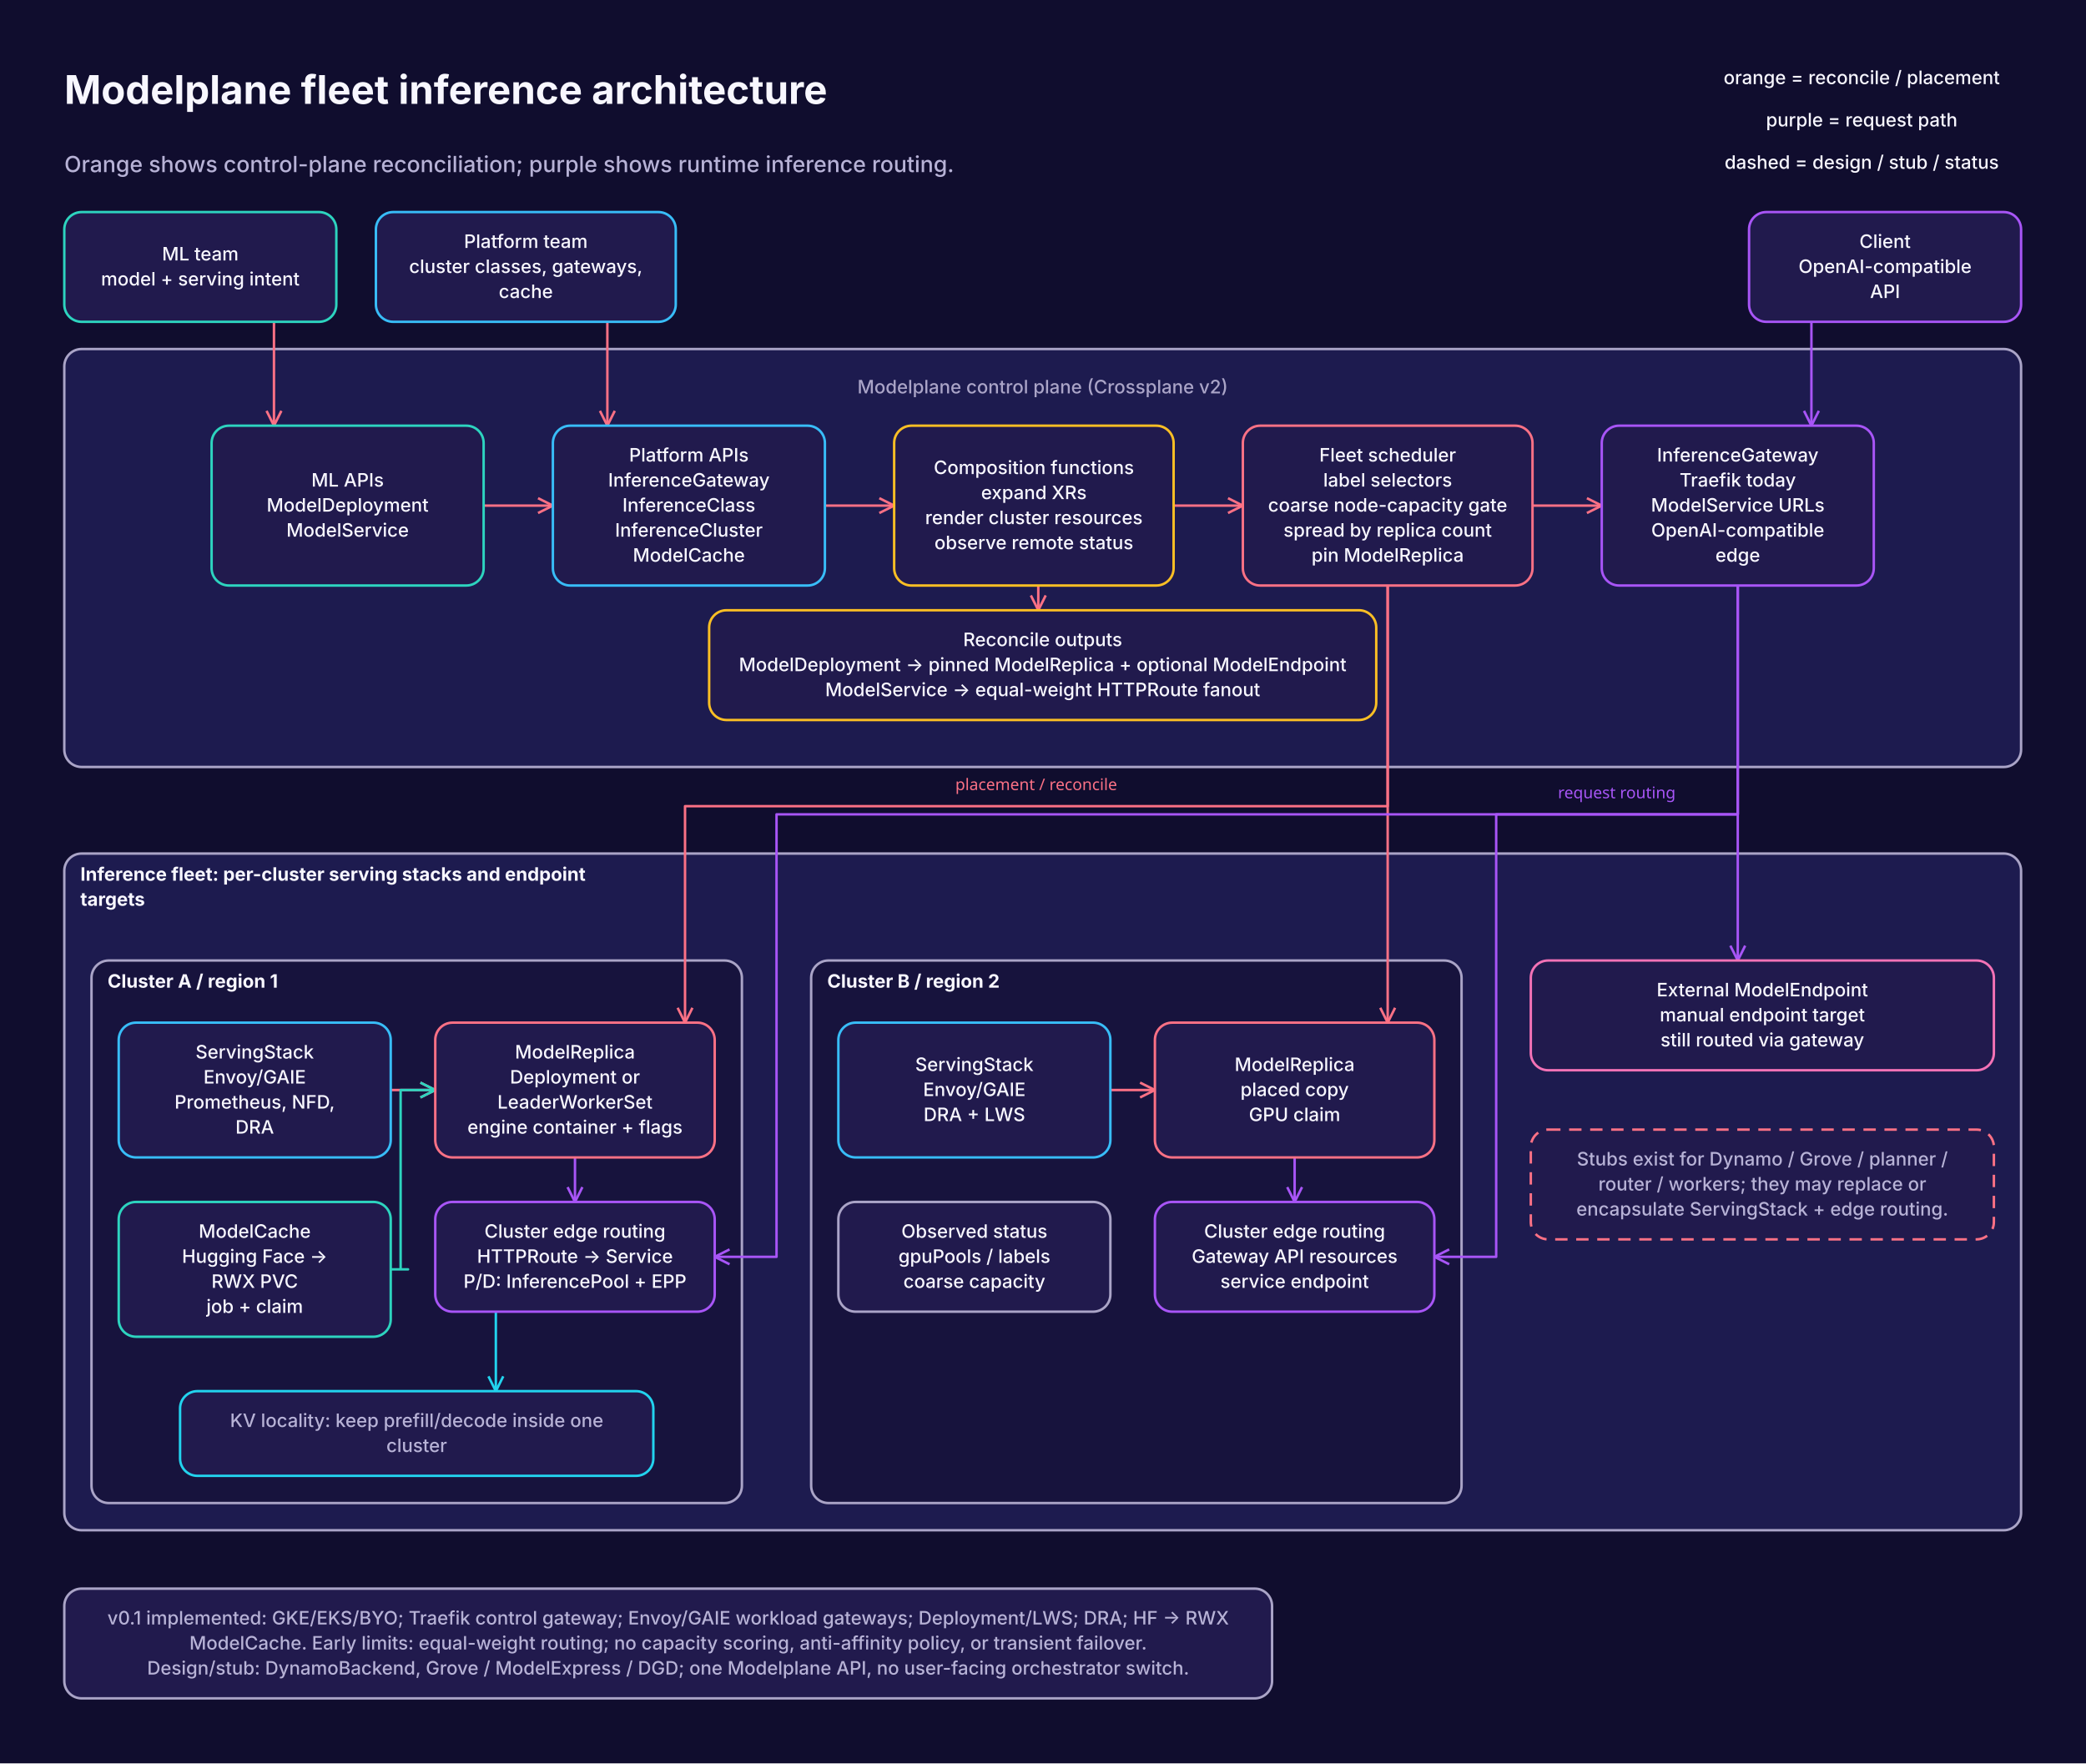
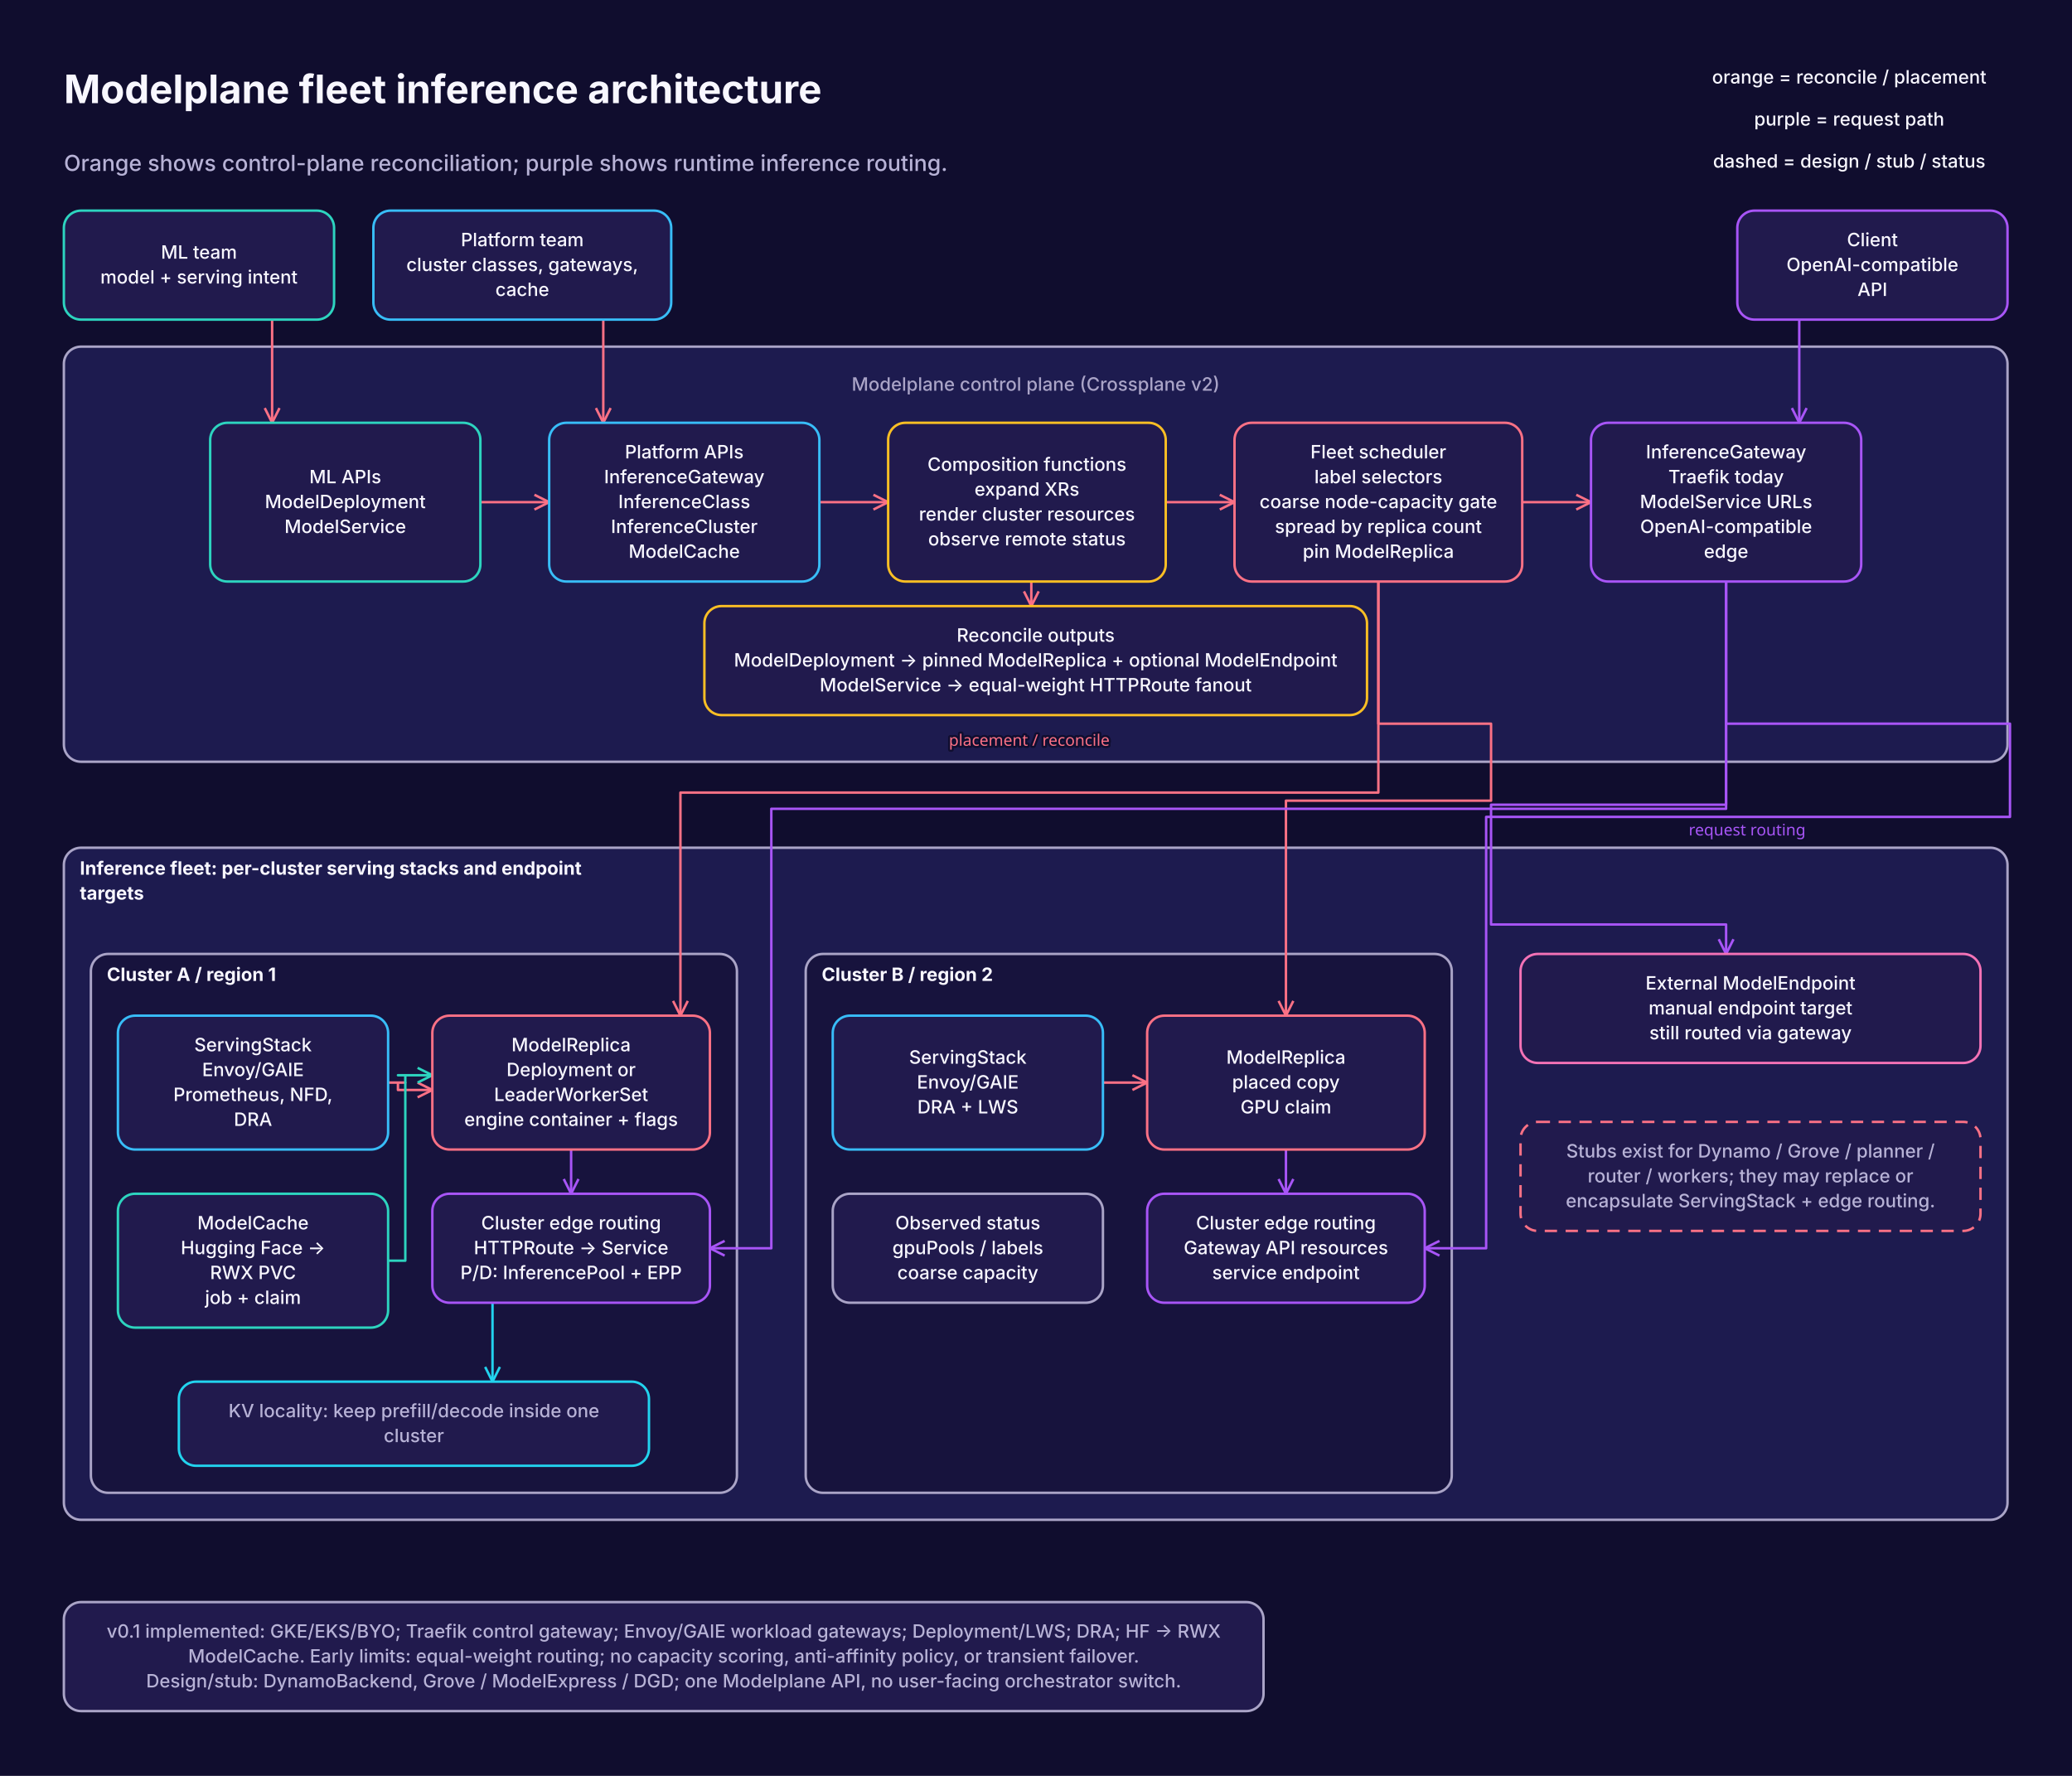
- <svg xmlns="http://www.w3.org/2000/svg" width="1687" height="1426" viewBox="0 0 1687 1426" role="img" aria-label="modelplane-fleet-inference">
+ <svg xmlns="http://www.w3.org/2000/svg" width="1687" height="1446" viewBox="0 0 1687 1446" role="img" aria-label="modelplane-fleet-inference">
  <rect width="100%" height="100%" fill="#100d2e" />
  <g id="boundaries">
    <rect x="52" y="282.25" width="1582.5" height="338" rx="14" fill="#1d1b4f" stroke="#aaa4c7" stroke-width="2" />
    <rect x="52" y="690.25" width="1582.5" height="547.25" rx="14" fill="#1d1b4f" stroke="#aaa4c7" stroke-width="2" />
    <rect x="74" y="776.75" width="526" height="438.75" rx="14" fill="#17133d" stroke="#aaa4c7" stroke-width="2" />
    <rect x="656" y="776.75" width="526" height="438.75" rx="14" fill="#17133d" stroke="#aaa4c7" stroke-width="2" />
  </g>
  <g id="corridor-dividers" />
  <g id="lines">
    <g data-line="$line-1">
      <polyline points="391.125,408.875 447.125,408.875" fill="none" stroke="#fb7185" stroke-width="2" stroke-linejoin="round" stroke-linecap="round" />
      <path d="M 435.125 414.875 L 447.125 408.875 L 435.125 402.875" fill="none" stroke="#fb7185" stroke-width="2" stroke-linejoin="round" />
    </g>
    <g data-line="$line-2">
      <polyline points="667.125,408.875 723.125,408.875" fill="none" stroke="#fb7185" stroke-width="2" stroke-linejoin="round" stroke-linecap="round" />
      <path d="M 711.125 414.875 L 723.125 408.875 L 711.125 402.875" fill="none" stroke="#fb7185" stroke-width="2" stroke-linejoin="round" />
    </g>
    <g data-line="$line-3">
      <polyline points="949.125,408.875 1005.125,408.875" fill="none" stroke="#fb7185" stroke-width="2" stroke-linejoin="round" stroke-linecap="round" />
      <path d="M 993.125 414.875 L 1005.125 408.875 L 993.125 402.875" fill="none" stroke="#fb7185" stroke-width="2" stroke-linejoin="round" />
    </g>
    <g data-line="$line-4">
      <polyline points="1239.375,408.875 1295.375,408.875" fill="none" stroke="#fb7185" stroke-width="2" stroke-linejoin="round" stroke-linecap="round" />
      <path d="M 1283.375 414.875 L 1295.375 408.875 L 1283.375 402.875" fill="none" stroke="#fb7185" stroke-width="2" stroke-linejoin="round" />
    </g>
    <g data-line="$line-5">
      <polyline points="839.688,473.5 839.688,487.5 839.688,469.5 839.688,493.5" fill="none" stroke="#fb7185" stroke-width="2" stroke-linejoin="round" stroke-linecap="round" />
      <path d="M 833.688 481.5 L 839.688 493.5 L 845.688 481.5" fill="none" stroke="#fb7185" stroke-width="2" stroke-linejoin="round" />
    </g>
    <g data-line="edge-to-locality">
      <polyline points="401,1060.75 401,1103 401,1101 401,1125" fill="none" stroke="#22d3ee" stroke-width="2" stroke-linejoin="round" stroke-linecap="round" />
      <path d="M 395 1113 L 401 1125 L 407 1113" fill="none" stroke="#22d3ee" stroke-width="2" stroke-linejoin="round" />
    </g>
    <g data-line="stack-to-replica">
-       <polyline points="316,881.5 330,881.5 324,881.5 352,881.5" fill="none" stroke="#fb7185" stroke-width="2" stroke-linejoin="round" stroke-linecap="round" />
-       <path d="M 340 887.5 L 352 881.5 L 340 875.5" fill="none" stroke="#fb7185" stroke-width="2" stroke-linejoin="round" />
+       <polyline points="316,881.5 330,881.5 324,881.5 324,887.5 352,887.5" fill="none" stroke="#fb7185" stroke-width="2" stroke-linejoin="round" stroke-linecap="round" />
+       <path d="M 340 893.5 L 352 887.5 L 340 881.5" fill="none" stroke="#fb7185" stroke-width="2" stroke-linejoin="round" />
    </g>
    <g data-line="cache-to-replica">
-       <polyline points="316,1026.5 330,1026.5 324,1026.5 324,881.5 352,881.5" fill="none" stroke="#2dd4bf" stroke-width="2" stroke-linejoin="round" stroke-linecap="round" />
-       <path d="M 340 887.5 L 352 881.5 L 340 875.5" fill="none" stroke="#2dd4bf" stroke-width="2" stroke-linejoin="round" />
+       <polyline points="316,1026.5 330,1026.5 330,875.5 324,875.5 352,875.5" fill="none" stroke="#2dd4bf" stroke-width="2" stroke-linejoin="round" stroke-linecap="round" />
+       <path d="M 340 881.5 L 352 875.5 L 340 869.5" fill="none" stroke="#2dd4bf" stroke-width="2" stroke-linejoin="round" />
    </g>
    <g data-line="replica-to-edge">
      <polyline points="465,936 465,950 465,948 465,972" fill="none" stroke="#a855f7" stroke-width="2" stroke-linejoin="round" stroke-linecap="round" />
      <path d="M 459 960 L 465 972 L 471 960" fill="none" stroke="#a855f7" stroke-width="2" stroke-linejoin="round" />
    </g>
    <g data-line="stack-to-replica">
      <polyline points="898,881.5 912,881.5 910,881.5 934,881.5" fill="none" stroke="#fb7185" stroke-width="2" stroke-linejoin="round" stroke-linecap="round" />
      <path d="M 922 887.5 L 934 881.5 L 922 875.5" fill="none" stroke="#fb7185" stroke-width="2" stroke-linejoin="round" />
    </g>
    <g data-line="replica-to-edge">
      <polyline points="1047,936 1047,950 1047,948 1047,972" fill="none" stroke="#a855f7" stroke-width="2" stroke-linejoin="round" stroke-linecap="round" />
      <path d="M 1041 960 L 1047 972 L 1053 960" fill="none" stroke="#a855f7" stroke-width="2" stroke-linejoin="round" />
    </g>
    <g data-line="place-cluster-a">
-       <polyline points="1122.25,473.5 1122.25,589.25 1122.25,651.95 554,651.95 554,827" fill="none" stroke="#fb7185" stroke-width="2" stroke-linejoin="round" stroke-linecap="round" />
+       <polyline points="1122.25,473.5 1122.25,589.25 1122.25,645.35 554,645.35 554,827" fill="none" stroke="#fb7185" stroke-width="2" stroke-linejoin="round" stroke-linecap="round" />
      <path d="M 548 815 L 554 827 L 560 815" fill="none" stroke="#fb7185" stroke-width="2" stroke-linejoin="round" />
    </g>
    <g data-line="place-cluster-b">
-       <polyline points="1122.25,473.5 1122.25,589.25 1122.25,827" fill="none" stroke="#fb7185" stroke-width="2" stroke-linejoin="round" stroke-linecap="round" />
-       <path d="M 1116.25 815 L 1122.25 827 L 1128.25 815" fill="none" stroke="#fb7185" stroke-width="2" stroke-linejoin="round" />
+       <polyline points="1122.25,473.5 1122.25,589.25 1214,589.25 1214,651.95 1047,651.95 1047,827" fill="none" stroke="#fb7185" stroke-width="2" stroke-linejoin="round" stroke-linecap="round" />
+       <path d="M 1041 815 L 1047 827 L 1053 815" fill="none" stroke="#fb7185" stroke-width="2" stroke-linejoin="round" />
    </g>
    <g data-line="request-cluster-a">
      <polyline points="1405.375,473.5 1405.375,589.25 1405.375,658.55 628,658.55 628,1016.375 578,1016.375" fill="none" stroke="#a855f7" stroke-width="2" stroke-linejoin="round" stroke-linecap="round" />
      <path d="M 590 1010.375 L 578 1016.375 L 590 1022.375" fill="none" stroke="#a855f7" stroke-width="2" stroke-linejoin="round" />
    </g>
    <g data-line="request-cluster-b">
-       <polyline points="1405.375,473.5 1405.375,589.25 1405.375,658.55 1210,658.55 1210,1016.375 1160,1016.375" fill="none" stroke="#a855f7" stroke-width="2" stroke-linejoin="round" stroke-linecap="round" />
+       <polyline points="1405.375,473.5 1405.375,589.25 1636.5,589.25 1636.5,665.15 1210,665.15 1210,1016.375 1160,1016.375" fill="none" stroke="#a855f7" stroke-width="2" stroke-linejoin="round" stroke-linecap="round" />
      <path d="M 1172 1010.375 L 1160 1016.375 L 1172 1022.375" fill="none" stroke="#a855f7" stroke-width="2" stroke-linejoin="round" />
    </g>
    <g data-line="request-external">
-       <polyline points="1405.375,473.5 1405.375,589.25 1405.375,776.75" fill="none" stroke="#a855f7" stroke-width="2" stroke-linejoin="round" stroke-linecap="round" />
+       <polyline points="1405.375,473.5 1405.375,589.25 1405.375,655.25 1214,655.25 1214,752.75 1405.375,752.75 1405.375,776.75" fill="none" stroke="#a855f7" stroke-width="2" stroke-linejoin="round" stroke-linecap="round" />
      <path d="M 1399.375 764.75 L 1405.375 776.75 L 1411.375 764.75" fill="none" stroke="#a855f7" stroke-width="2" stroke-linejoin="round" />
    </g>
    <g data-line="$line-17">
      <polyline points="221.562,260.25 221.562,274.25 221.562,271.25 221.562,344.25" fill="none" stroke="#fb7185" stroke-width="2" stroke-linejoin="round" stroke-linecap="round" />
      <path d="M 215.562 332.25 L 221.562 344.25 L 227.562 332.25" fill="none" stroke="#fb7185" stroke-width="2" stroke-linejoin="round" />
    </g>
    <g data-line="$line-18">
      <polyline points="491.188,260.25 491.188,274.25 491.188,271.25 491.188,344.25" fill="none" stroke="#fb7185" stroke-width="2" stroke-linejoin="round" stroke-linecap="round" />
      <path d="M 485.188 332.25 L 491.188 344.25 L 497.188 332.25" fill="none" stroke="#fb7185" stroke-width="2" stroke-linejoin="round" />
    </g>
    <g data-line="$line-19">
      <polyline points="1464.938,260.25 1464.938,274.25 1464.938,271.25 1464.938,344.25" fill="none" stroke="#a855f7" stroke-width="2" stroke-linejoin="round" stroke-linecap="round" />
      <path d="M 1458.938 332.25 L 1464.938 344.25 L 1470.938 332.25" fill="none" stroke="#a855f7" stroke-width="2" stroke-linejoin="round" />
    </g>
  </g>
  <g id="objects">
    <rect x="52" y="171.5" width="220" height="88.75" rx="14" fill="#211a4d" stroke="#2dd4bf" stroke-width="2" />
    <rect x="304" y="171.5" width="242.5" height="88.75" rx="14" fill="#211a4d" stroke="#38bdf8" stroke-width="2" />
    <rect x="1414.5" y="171.5" width="220" height="88.75" rx="14" fill="#211a4d" stroke="#a855f7" stroke-width="2" />
    <rect x="678.25" y="294.25" width="330" height="38" rx="14" fill="transparent" stroke="transparent" stroke-width="2" />
    <rect x="171.125" y="344.25" width="220" height="129.25" rx="14" fill="#211a4d" stroke="#2dd4bf" stroke-width="2" />
    <rect x="447.125" y="344.25" width="220" height="129.25" rx="14" fill="#211a4d" stroke="#38bdf8" stroke-width="2" />
    <rect x="723.125" y="344.25" width="226" height="129.25" rx="14" fill="#211a4d" stroke="#fbbf24" stroke-width="2" />
    <rect x="1005.125" y="344.25" width="234.25" height="129.25" rx="14" fill="#211a4d" stroke="#fb7185" stroke-width="2" />
    <rect x="1295.375" y="344.25" width="220" height="129.25" rx="14" fill="#211a4d" stroke="#a855f7" stroke-width="2" />
    <rect x="573.5" y="493.5" width="539.5" height="88.75" rx="14" fill="#211a4d" stroke="#fbbf24" stroke-width="2" />
    <rect x="96" y="827" width="220" height="109" rx="14" fill="#211a4d" stroke="#38bdf8" stroke-width="2" />
    <rect x="352" y="827" width="226" height="109" rx="14" fill="#211a4d" stroke="#fb7185" stroke-width="2" />
    <rect x="96" y="972" width="220" height="109" rx="14" fill="#211a4d" stroke="#2dd4bf" stroke-width="2" />
    <rect x="352" y="972" width="226" height="88.75" rx="14" fill="#211a4d" stroke="#a855f7" stroke-width="2" />
    <rect x="145.625" y="1125" width="382.75" height="68.5" rx="14" fill="#211a4d" stroke="#22d3ee" stroke-width="2" />
    <rect x="678" y="827" width="220" height="109" rx="14" fill="#211a4d" stroke="#38bdf8" stroke-width="2" />
    <rect x="934" y="827" width="226" height="109" rx="14" fill="#211a4d" stroke="#fb7185" stroke-width="2" />
    <rect x="678" y="972" width="220" height="88.75" rx="14" fill="#211a4d" stroke="#aaa4c7" stroke-width="2" />
    <rect x="934" y="972" width="226" height="88.75" rx="14" fill="#211a4d" stroke="#a855f7" stroke-width="2" />
    <rect x="1238" y="776.75" width="374.5" height="88.75" rx="14" fill="#211a4d" stroke="#f472b6" stroke-width="2" />
    <rect x="1238" y="913.5" width="374.5" height="88.75" rx="14" fill="#211a4d" stroke="#fb7185" stroke-width="2" stroke-dasharray="10 7" />
-     <rect x="52" y="1284.7" width="976.75" height="88.75" rx="14" fill="#211a4d" stroke="#aaa4c7" stroke-width="2" />
+     <rect x="52" y="1304.5" width="976.75" height="88.75" rx="14" fill="#211a4d" stroke="#aaa4c7" stroke-width="2" />
  </g>
  <g id="ports" />
  <g id="text">
    <text x="52" y="84" text-anchor="start" fill="#f8f7ff" font-family="Inter, ui-sans-serif, system-ui, sans-serif" font-size="32" font-weight="700">Modelplane fleet inference architecture</text>
    <text x="52" y="139.2" text-anchor="start" fill="#b7b2d6" font-family="Inter, ui-sans-serif, system-ui, sans-serif" font-size="18" font-weight="450">Orange shows control-plane reconciliation; purple shows runtime inference routing.</text>
    <text x="1505.625" y="68" text-anchor="middle" fill="#f8f7ff" font-family="Inter, ui-sans-serif, system-ui, sans-serif" font-size="15" font-weight="450">orange = reconcile / placement</text>
    <text x="1505.625" y="102.25" text-anchor="middle" fill="#f8f7ff" font-family="Inter, ui-sans-serif, system-ui, sans-serif" font-size="15" font-weight="450">purple = request path</text>
    <text x="1505.625" y="136.5" text-anchor="middle" fill="#f8f7ff" font-family="Inter, ui-sans-serif, system-ui, sans-serif" font-size="15" font-weight="450">dashed = design / stub / status</text>
    <text x="162" y="210.625" text-anchor="middle" fill="#f8f7ff" font-family="Inter, ui-sans-serif, system-ui, sans-serif" font-size="15" font-weight="450">ML team</text>
    <text x="162" y="230.875" text-anchor="middle" fill="#f8f7ff" font-family="Inter, ui-sans-serif, system-ui, sans-serif" font-size="15" font-weight="450">model + serving intent</text>
    <text x="425.25" y="200.5" text-anchor="middle" fill="#f8f7ff" font-family="Inter, ui-sans-serif, system-ui, sans-serif" font-size="15" font-weight="450">Platform team</text>
    <text x="425.25" y="220.75" text-anchor="middle" fill="#f8f7ff" font-family="Inter, ui-sans-serif, system-ui, sans-serif" font-size="15" font-weight="450">cluster classes, gateways,</text>
    <text x="425.25" y="241" text-anchor="middle" fill="#f8f7ff" font-family="Inter, ui-sans-serif, system-ui, sans-serif" font-size="15" font-weight="450">cache</text>
    <text x="1524.5" y="200.5" text-anchor="middle" fill="#f8f7ff" font-family="Inter, ui-sans-serif, system-ui, sans-serif" font-size="15" font-weight="450">Client</text>
    <text x="1524.5" y="220.75" text-anchor="middle" fill="#f8f7ff" font-family="Inter, ui-sans-serif, system-ui, sans-serif" font-size="15" font-weight="450">OpenAI-compatible</text>
    <text x="1524.5" y="241" text-anchor="middle" fill="#f8f7ff" font-family="Inter, ui-sans-serif, system-ui, sans-serif" font-size="15" font-weight="450">API</text>
    <text x="843.25" y="318.125" text-anchor="middle" fill="#aaa4c7" font-family="Inter, ui-sans-serif, system-ui, sans-serif" font-size="15" font-weight="450">Modelplane control plane (Crossplane v2)</text>
    <text x="281.125" y="393.5" text-anchor="middle" fill="#f8f7ff" font-family="Inter, ui-sans-serif, system-ui, sans-serif" font-size="15" font-weight="450">ML APIs</text>
    <text x="281.125" y="413.75" text-anchor="middle" fill="#f8f7ff" font-family="Inter, ui-sans-serif, system-ui, sans-serif" font-size="15" font-weight="450">ModelDeployment</text>
    <text x="281.125" y="434" text-anchor="middle" fill="#f8f7ff" font-family="Inter, ui-sans-serif, system-ui, sans-serif" font-size="15" font-weight="450">ModelService</text>
    <text x="557.125" y="373.25" text-anchor="middle" fill="#f8f7ff" font-family="Inter, ui-sans-serif, system-ui, sans-serif" font-size="15" font-weight="450">Platform APIs</text>
    <text x="557.125" y="393.5" text-anchor="middle" fill="#f8f7ff" font-family="Inter, ui-sans-serif, system-ui, sans-serif" font-size="15" font-weight="450">InferenceGateway</text>
    <text x="557.125" y="413.75" text-anchor="middle" fill="#f8f7ff" font-family="Inter, ui-sans-serif, system-ui, sans-serif" font-size="15" font-weight="450">InferenceClass</text>
    <text x="557.125" y="434" text-anchor="middle" fill="#f8f7ff" font-family="Inter, ui-sans-serif, system-ui, sans-serif" font-size="15" font-weight="450">InferenceCluster</text>
    <text x="557.125" y="454.25" text-anchor="middle" fill="#f8f7ff" font-family="Inter, ui-sans-serif, system-ui, sans-serif" font-size="15" font-weight="450">ModelCache</text>
    <text x="836.125" y="383.375" text-anchor="middle" fill="#f8f7ff" font-family="Inter, ui-sans-serif, system-ui, sans-serif" font-size="15" font-weight="450">Composition functions</text>
    <text x="836.125" y="403.625" text-anchor="middle" fill="#f8f7ff" font-family="Inter, ui-sans-serif, system-ui, sans-serif" font-size="15" font-weight="450">expand XRs</text>
    <text x="836.125" y="423.875" text-anchor="middle" fill="#f8f7ff" font-family="Inter, ui-sans-serif, system-ui, sans-serif" font-size="15" font-weight="450">render cluster resources</text>
    <text x="836.125" y="444.125" text-anchor="middle" fill="#f8f7ff" font-family="Inter, ui-sans-serif, system-ui, sans-serif" font-size="15" font-weight="450">observe remote status</text>
    <text x="1122.25" y="373.25" text-anchor="middle" fill="#f8f7ff" font-family="Inter, ui-sans-serif, system-ui, sans-serif" font-size="15" font-weight="450">Fleet scheduler</text>
    <text x="1122.25" y="393.5" text-anchor="middle" fill="#f8f7ff" font-family="Inter, ui-sans-serif, system-ui, sans-serif" font-size="15" font-weight="450">label selectors</text>
    <text x="1122.25" y="413.75" text-anchor="middle" fill="#f8f7ff" font-family="Inter, ui-sans-serif, system-ui, sans-serif" font-size="15" font-weight="450">coarse node-capacity gate</text>
    <text x="1122.25" y="434" text-anchor="middle" fill="#f8f7ff" font-family="Inter, ui-sans-serif, system-ui, sans-serif" font-size="15" font-weight="450">spread by replica count</text>
    <text x="1122.25" y="454.25" text-anchor="middle" fill="#f8f7ff" font-family="Inter, ui-sans-serif, system-ui, sans-serif" font-size="15" font-weight="450">pin ModelReplica</text>
    <text x="1405.375" y="373.25" text-anchor="middle" fill="#f8f7ff" font-family="Inter, ui-sans-serif, system-ui, sans-serif" font-size="15" font-weight="450">InferenceGateway</text>
    <text x="1405.375" y="393.5" text-anchor="middle" fill="#f8f7ff" font-family="Inter, ui-sans-serif, system-ui, sans-serif" font-size="15" font-weight="450">Traefik today</text>
    <text x="1405.375" y="413.75" text-anchor="middle" fill="#f8f7ff" font-family="Inter, ui-sans-serif, system-ui, sans-serif" font-size="15" font-weight="450">ModelService URLs</text>
    <text x="1405.375" y="434" text-anchor="middle" fill="#f8f7ff" font-family="Inter, ui-sans-serif, system-ui, sans-serif" font-size="15" font-weight="450">OpenAI-compatible</text>
    <text x="1405.375" y="454.25" text-anchor="middle" fill="#f8f7ff" font-family="Inter, ui-sans-serif, system-ui, sans-serif" font-size="15" font-weight="450">edge</text>
    <text x="843.25" y="522.5" text-anchor="middle" fill="#f8f7ff" font-family="Inter, ui-sans-serif, system-ui, sans-serif" font-size="15" font-weight="450">Reconcile outputs</text>
    <text x="843.25" y="542.75" text-anchor="middle" fill="#f8f7ff" font-family="Inter, ui-sans-serif, system-ui, sans-serif" font-size="15" font-weight="450">ModelDeployment → pinned ModelReplica + optional ModelEndpoint</text>
    <text x="843.25" y="563" text-anchor="middle" fill="#f8f7ff" font-family="Inter, ui-sans-serif, system-ui, sans-serif" font-size="15" font-weight="450">ModelService → equal-weight HTTPRoute fanout</text>
    <text x="65" y="712.25" text-anchor="start" fill="#f8f7ff" font-family="Inter, ui-sans-serif, system-ui, sans-serif" font-size="15" font-weight="700">Inference fleet: per-cluster serving stacks and endpoint</text>
    <text x="65" y="732.5" text-anchor="start" fill="#f8f7ff" font-family="Inter, ui-sans-serif, system-ui, sans-serif" font-size="15" font-weight="700">targets</text>
    <text x="87" y="798.75" text-anchor="start" fill="#f8f7ff" font-family="Inter, ui-sans-serif, system-ui, sans-serif" font-size="15" font-weight="700">Cluster A / region 1</text>
    <text x="206" y="856" text-anchor="middle" fill="#f8f7ff" font-family="Inter, ui-sans-serif, system-ui, sans-serif" font-size="15" font-weight="450">ServingStack</text>
    <text x="206" y="876.25" text-anchor="middle" fill="#f8f7ff" font-family="Inter, ui-sans-serif, system-ui, sans-serif" font-size="15" font-weight="450">Envoy/GAIE</text>
    <text x="206" y="896.5" text-anchor="middle" fill="#f8f7ff" font-family="Inter, ui-sans-serif, system-ui, sans-serif" font-size="15" font-weight="450">Prometheus, NFD,</text>
    <text x="206" y="916.75" text-anchor="middle" fill="#f8f7ff" font-family="Inter, ui-sans-serif, system-ui, sans-serif" font-size="15" font-weight="450">DRA</text>
    <text x="465" y="856" text-anchor="middle" fill="#f8f7ff" font-family="Inter, ui-sans-serif, system-ui, sans-serif" font-size="15" font-weight="450">ModelReplica</text>
    <text x="465" y="876.25" text-anchor="middle" fill="#f8f7ff" font-family="Inter, ui-sans-serif, system-ui, sans-serif" font-size="15" font-weight="450">Deployment or</text>
    <text x="465" y="896.5" text-anchor="middle" fill="#f8f7ff" font-family="Inter, ui-sans-serif, system-ui, sans-serif" font-size="15" font-weight="450">LeaderWorkerSet</text>
    <text x="465" y="916.75" text-anchor="middle" fill="#f8f7ff" font-family="Inter, ui-sans-serif, system-ui, sans-serif" font-size="15" font-weight="450">engine container + flags</text>
    <text x="206" y="1001" text-anchor="middle" fill="#f8f7ff" font-family="Inter, ui-sans-serif, system-ui, sans-serif" font-size="15" font-weight="450">ModelCache</text>
    <text x="206" y="1021.25" text-anchor="middle" fill="#f8f7ff" font-family="Inter, ui-sans-serif, system-ui, sans-serif" font-size="15" font-weight="450">Hugging Face →</text>
    <text x="206" y="1041.5" text-anchor="middle" fill="#f8f7ff" font-family="Inter, ui-sans-serif, system-ui, sans-serif" font-size="15" font-weight="450">RWX PVC</text>
    <text x="206" y="1061.75" text-anchor="middle" fill="#f8f7ff" font-family="Inter, ui-sans-serif, system-ui, sans-serif" font-size="15" font-weight="450">job + claim</text>
    <text x="465" y="1001" text-anchor="middle" fill="#f8f7ff" font-family="Inter, ui-sans-serif, system-ui, sans-serif" font-size="15" font-weight="450">Cluster edge routing</text>
    <text x="465" y="1021.25" text-anchor="middle" fill="#f8f7ff" font-family="Inter, ui-sans-serif, system-ui, sans-serif" font-size="15" font-weight="450">HTTPRoute → Service</text>
    <text x="465" y="1041.5" text-anchor="middle" fill="#f8f7ff" font-family="Inter, ui-sans-serif, system-ui, sans-serif" font-size="15" font-weight="450">P/D: InferencePool + EPP</text>
    <text x="337" y="1154" text-anchor="middle" fill="#b7b2d6" font-family="Inter, ui-sans-serif, system-ui, sans-serif" font-size="15" font-weight="450">KV locality: keep prefill/decode inside one</text>
    <text x="337" y="1174.25" text-anchor="middle" fill="#b7b2d6" font-family="Inter, ui-sans-serif, system-ui, sans-serif" font-size="15" font-weight="450">cluster</text>
    <text x="669" y="798.75" text-anchor="start" fill="#f8f7ff" font-family="Inter, ui-sans-serif, system-ui, sans-serif" font-size="15" font-weight="700">Cluster B / region 2</text>
    <text x="788" y="866.125" text-anchor="middle" fill="#f8f7ff" font-family="Inter, ui-sans-serif, system-ui, sans-serif" font-size="15" font-weight="450">ServingStack</text>
    <text x="788" y="886.375" text-anchor="middle" fill="#f8f7ff" font-family="Inter, ui-sans-serif, system-ui, sans-serif" font-size="15" font-weight="450">Envoy/GAIE</text>
    <text x="788" y="906.625" text-anchor="middle" fill="#f8f7ff" font-family="Inter, ui-sans-serif, system-ui, sans-serif" font-size="15" font-weight="450">DRA + LWS</text>
    <text x="1047" y="866.125" text-anchor="middle" fill="#f8f7ff" font-family="Inter, ui-sans-serif, system-ui, sans-serif" font-size="15" font-weight="450">ModelReplica</text>
    <text x="1047" y="886.375" text-anchor="middle" fill="#f8f7ff" font-family="Inter, ui-sans-serif, system-ui, sans-serif" font-size="15" font-weight="450">placed copy</text>
    <text x="1047" y="906.625" text-anchor="middle" fill="#f8f7ff" font-family="Inter, ui-sans-serif, system-ui, sans-serif" font-size="15" font-weight="450">GPU claim</text>
    <text x="788" y="1001" text-anchor="middle" fill="#f8f7ff" font-family="Inter, ui-sans-serif, system-ui, sans-serif" font-size="15" font-weight="450">Observed status</text>
    <text x="788" y="1021.25" text-anchor="middle" fill="#f8f7ff" font-family="Inter, ui-sans-serif, system-ui, sans-serif" font-size="15" font-weight="450">gpuPools / labels</text>
    <text x="788" y="1041.5" text-anchor="middle" fill="#f8f7ff" font-family="Inter, ui-sans-serif, system-ui, sans-serif" font-size="15" font-weight="450">coarse capacity</text>
    <text x="1047" y="1001" text-anchor="middle" fill="#f8f7ff" font-family="Inter, ui-sans-serif, system-ui, sans-serif" font-size="15" font-weight="450">Cluster edge routing</text>
    <text x="1047" y="1021.25" text-anchor="middle" fill="#f8f7ff" font-family="Inter, ui-sans-serif, system-ui, sans-serif" font-size="15" font-weight="450">Gateway API resources</text>
    <text x="1047" y="1041.5" text-anchor="middle" fill="#f8f7ff" font-family="Inter, ui-sans-serif, system-ui, sans-serif" font-size="15" font-weight="450">service endpoint</text>
    <text x="1425.25" y="805.75" text-anchor="middle" fill="#f8f7ff" font-family="Inter, ui-sans-serif, system-ui, sans-serif" font-size="15" font-weight="450">External ModelEndpoint</text>
    <text x="1425.25" y="826" text-anchor="middle" fill="#f8f7ff" font-family="Inter, ui-sans-serif, system-ui, sans-serif" font-size="15" font-weight="450">manual endpoint target</text>
    <text x="1425.25" y="846.25" text-anchor="middle" fill="#f8f7ff" font-family="Inter, ui-sans-serif, system-ui, sans-serif" font-size="15" font-weight="450">still routed via gateway</text>
    <text x="1425.25" y="942.5" text-anchor="middle" fill="#b7b2d6" font-family="Inter, ui-sans-serif, system-ui, sans-serif" font-size="15" font-weight="450">Stubs exist for Dynamo / Grove / planner /</text>
    <text x="1425.25" y="962.75" text-anchor="middle" fill="#b7b2d6" font-family="Inter, ui-sans-serif, system-ui, sans-serif" font-size="15" font-weight="450">router / workers; they may replace or</text>
    <text x="1425.25" y="983" text-anchor="middle" fill="#b7b2d6" font-family="Inter, ui-sans-serif, system-ui, sans-serif" font-size="15" font-weight="450">encapsulate ServingStack + edge routing.</text>
-     <text x="540.375" y="1313.7" text-anchor="middle" fill="#b7b2d6" font-family="Inter, ui-sans-serif, system-ui, sans-serif" font-size="15" font-weight="450">v0.1 implemented: GKE/EKS/BYO; Traefik control gateway; Envoy/GAIE workload gateways; Deployment/LWS; DRA; HF → RWX</text>
-     <text x="540.375" y="1333.95" text-anchor="middle" fill="#b7b2d6" font-family="Inter, ui-sans-serif, system-ui, sans-serif" font-size="15" font-weight="450">ModelCache. Early limits: equal-weight routing; no capacity scoring, anti-affinity policy, or transient failover.</text>
-     <text x="540.375" y="1354.2" text-anchor="middle" fill="#b7b2d6" font-family="Inter, ui-sans-serif, system-ui, sans-serif" font-size="15" font-weight="450">Design/stub: DynamoBackend, Grove / ModelExpress / DGD; one Modelplane API, no user-facing orchestrator switch.</text>
+     <text x="540.375" y="1333.5" text-anchor="middle" fill="#b7b2d6" font-family="Inter, ui-sans-serif, system-ui, sans-serif" font-size="15" font-weight="450">v0.1 implemented: GKE/EKS/BYO; Traefik control gateway; Envoy/GAIE workload gateways; Deployment/LWS; DRA; HF → RWX</text>
+     <text x="540.375" y="1353.75" text-anchor="middle" fill="#b7b2d6" font-family="Inter, ui-sans-serif, system-ui, sans-serif" font-size="15" font-weight="450">ModelCache. Early limits: equal-weight routing; no capacity scoring, anti-affinity policy, or transient failover.</text>
+     <text x="540.375" y="1374" text-anchor="middle" fill="#b7b2d6" font-family="Inter, ui-sans-serif, system-ui, sans-serif" font-size="15" font-weight="450">Design/stub: DynamoBackend, Grove / ModelExpress / DGD; one Modelplane API, no user-facing orchestrator switch.</text>
    <g data-line-label="place-cluster-a">
-       <text x="838" y="638.95" text-anchor="middle" font-family="ui-rounded, sans-serif" font-size="13" fill="#fb7185" stroke="#100d2e" stroke-opacity=".92" stroke-width="3.5" stroke-linejoin="round" paint-order="stroke fill">placement / reconcile</text>
+       <text x="838" y="607.25" text-anchor="middle" font-family="ui-rounded, sans-serif" font-size="13" fill="#fb7185" stroke="#100d2e" stroke-opacity=".92" stroke-width="3.5" stroke-linejoin="round" paint-order="stroke fill">placement / reconcile</text>
    </g>
    <g data-line-label="request-cluster-b">
-       <text x="1307.5" y="645.55" text-anchor="middle" font-family="ui-rounded, sans-serif" font-size="13" fill="#a855f7" stroke="#100d2e" stroke-opacity=".92" stroke-width="3.5" stroke-linejoin="round" paint-order="stroke fill">request routing</text>
+       <text x="1422.5" y="680.25" text-anchor="middle" font-family="ui-rounded, sans-serif" font-size="13" fill="#a855f7" stroke="#100d2e" stroke-opacity=".92" stroke-width="3.5" stroke-linejoin="round" paint-order="stroke fill">request routing</text>
    </g>
  </g>
</svg>
